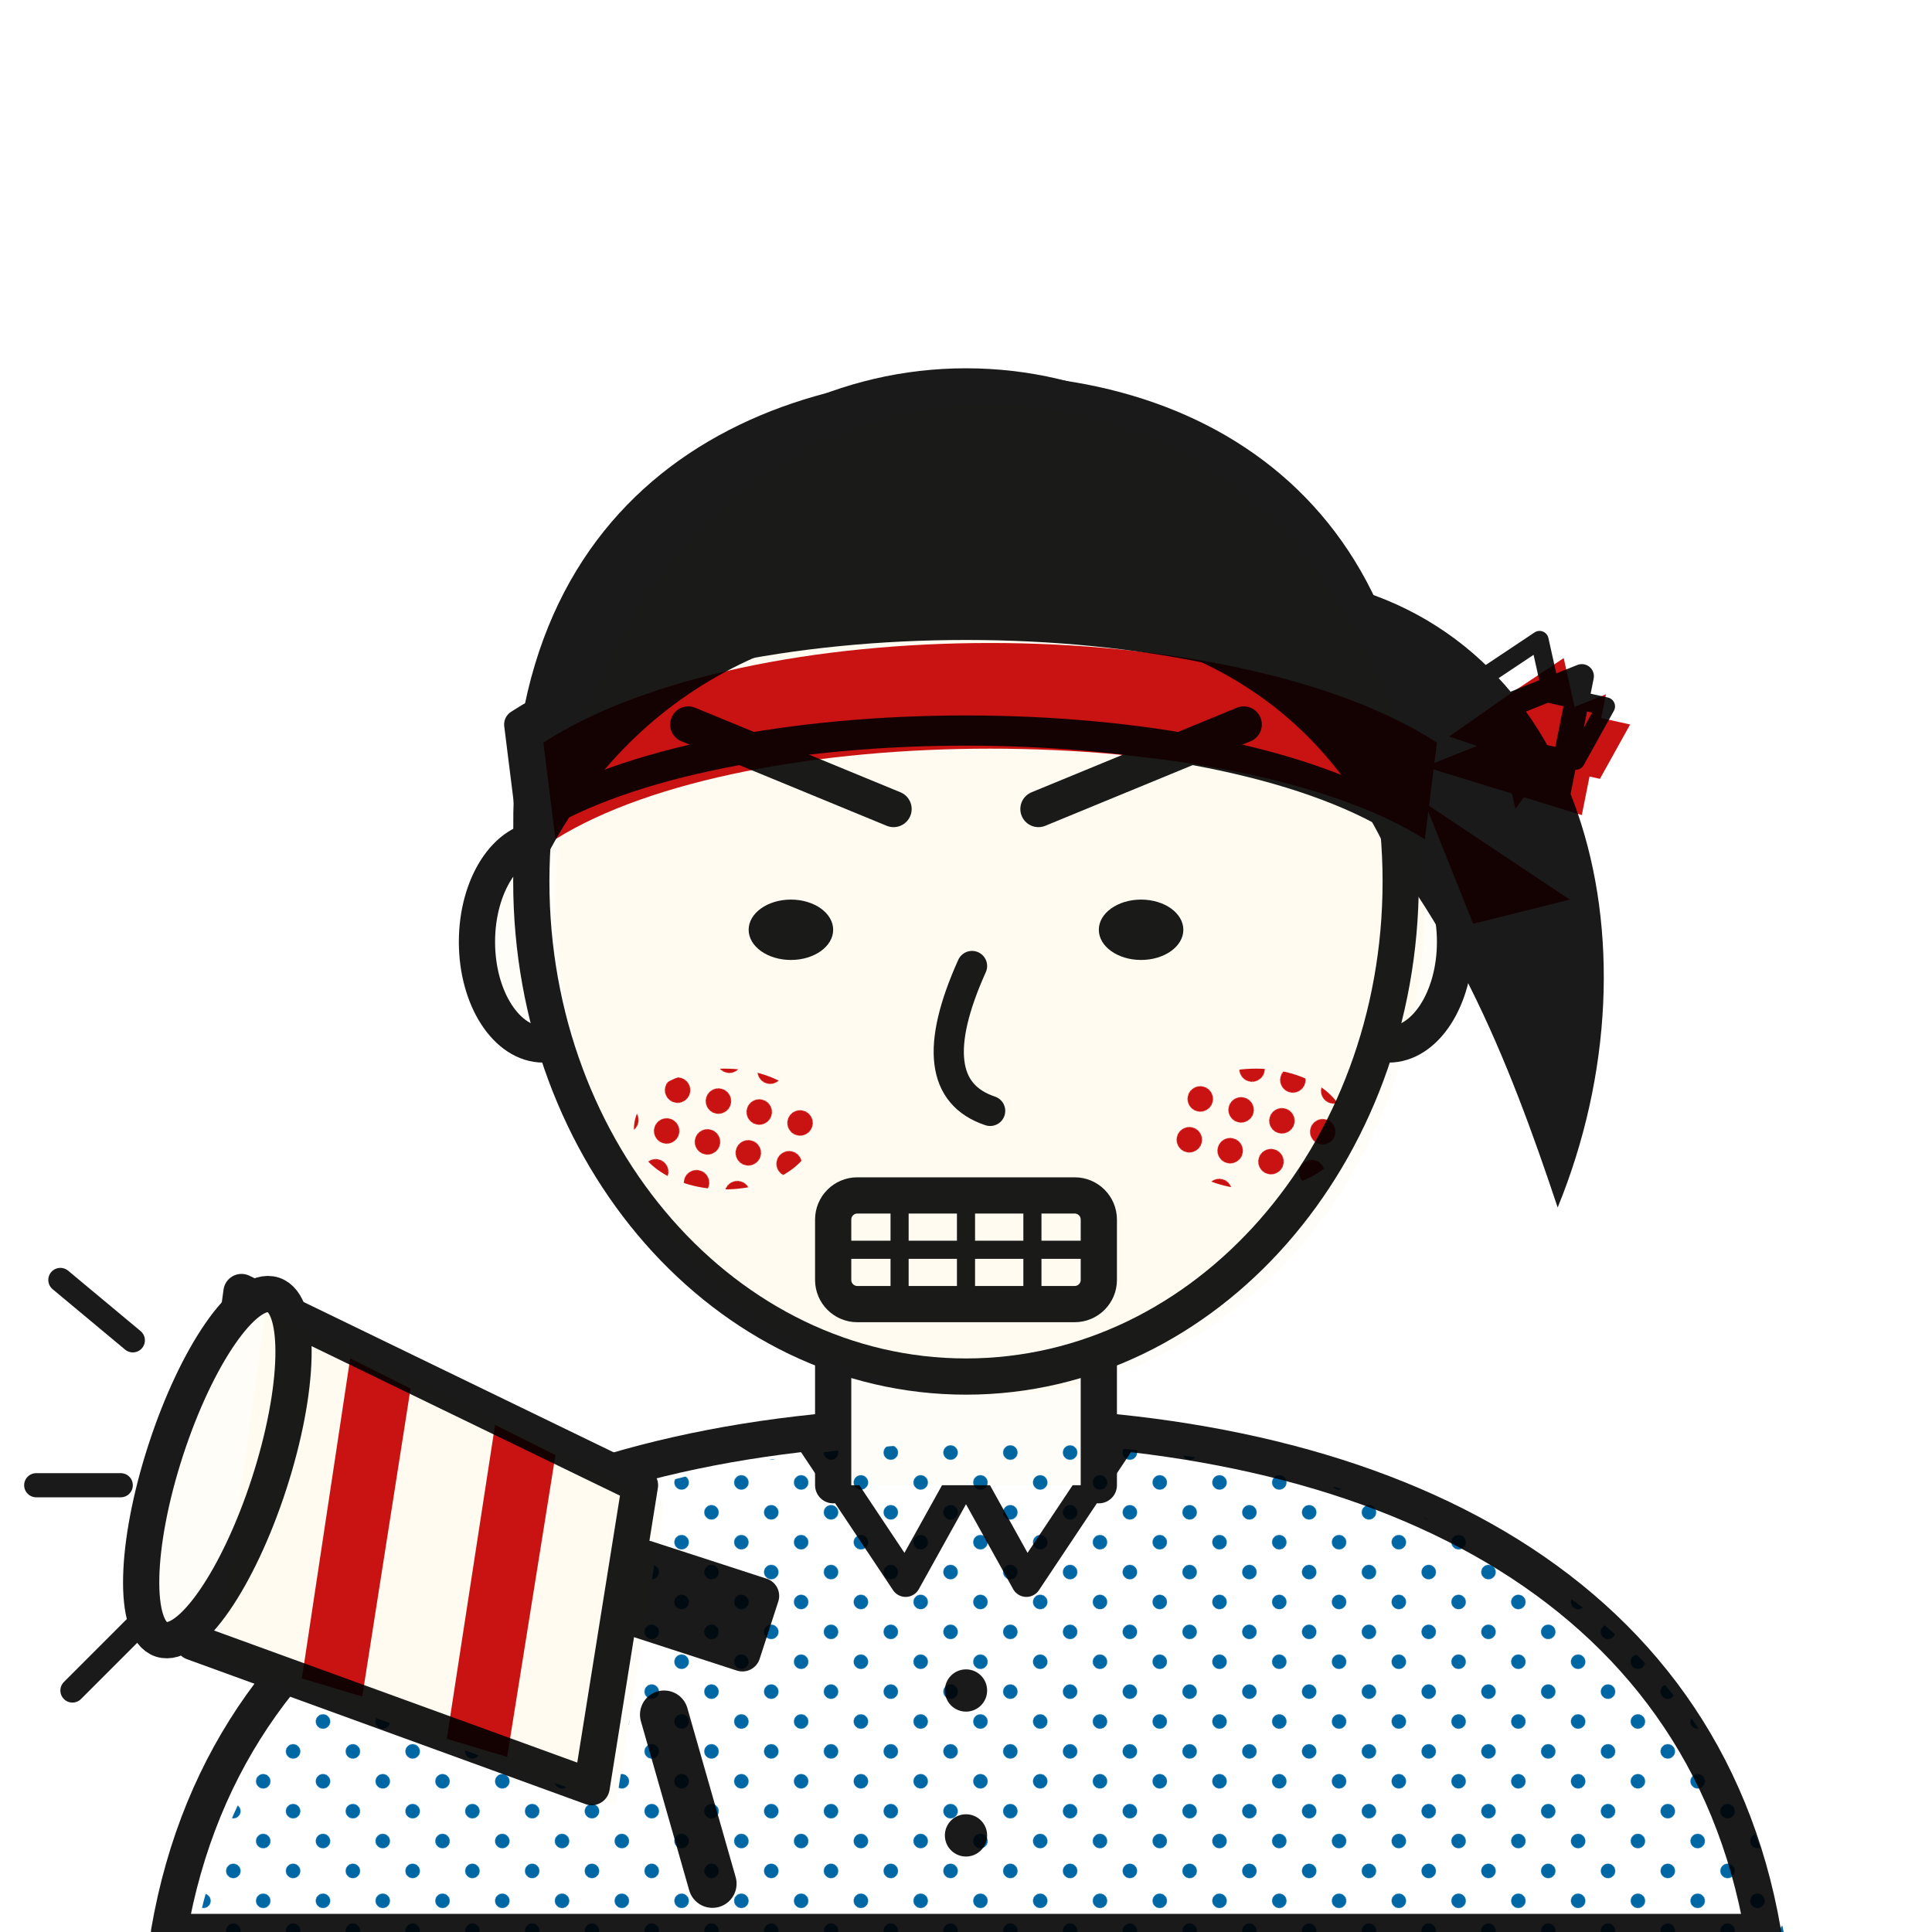
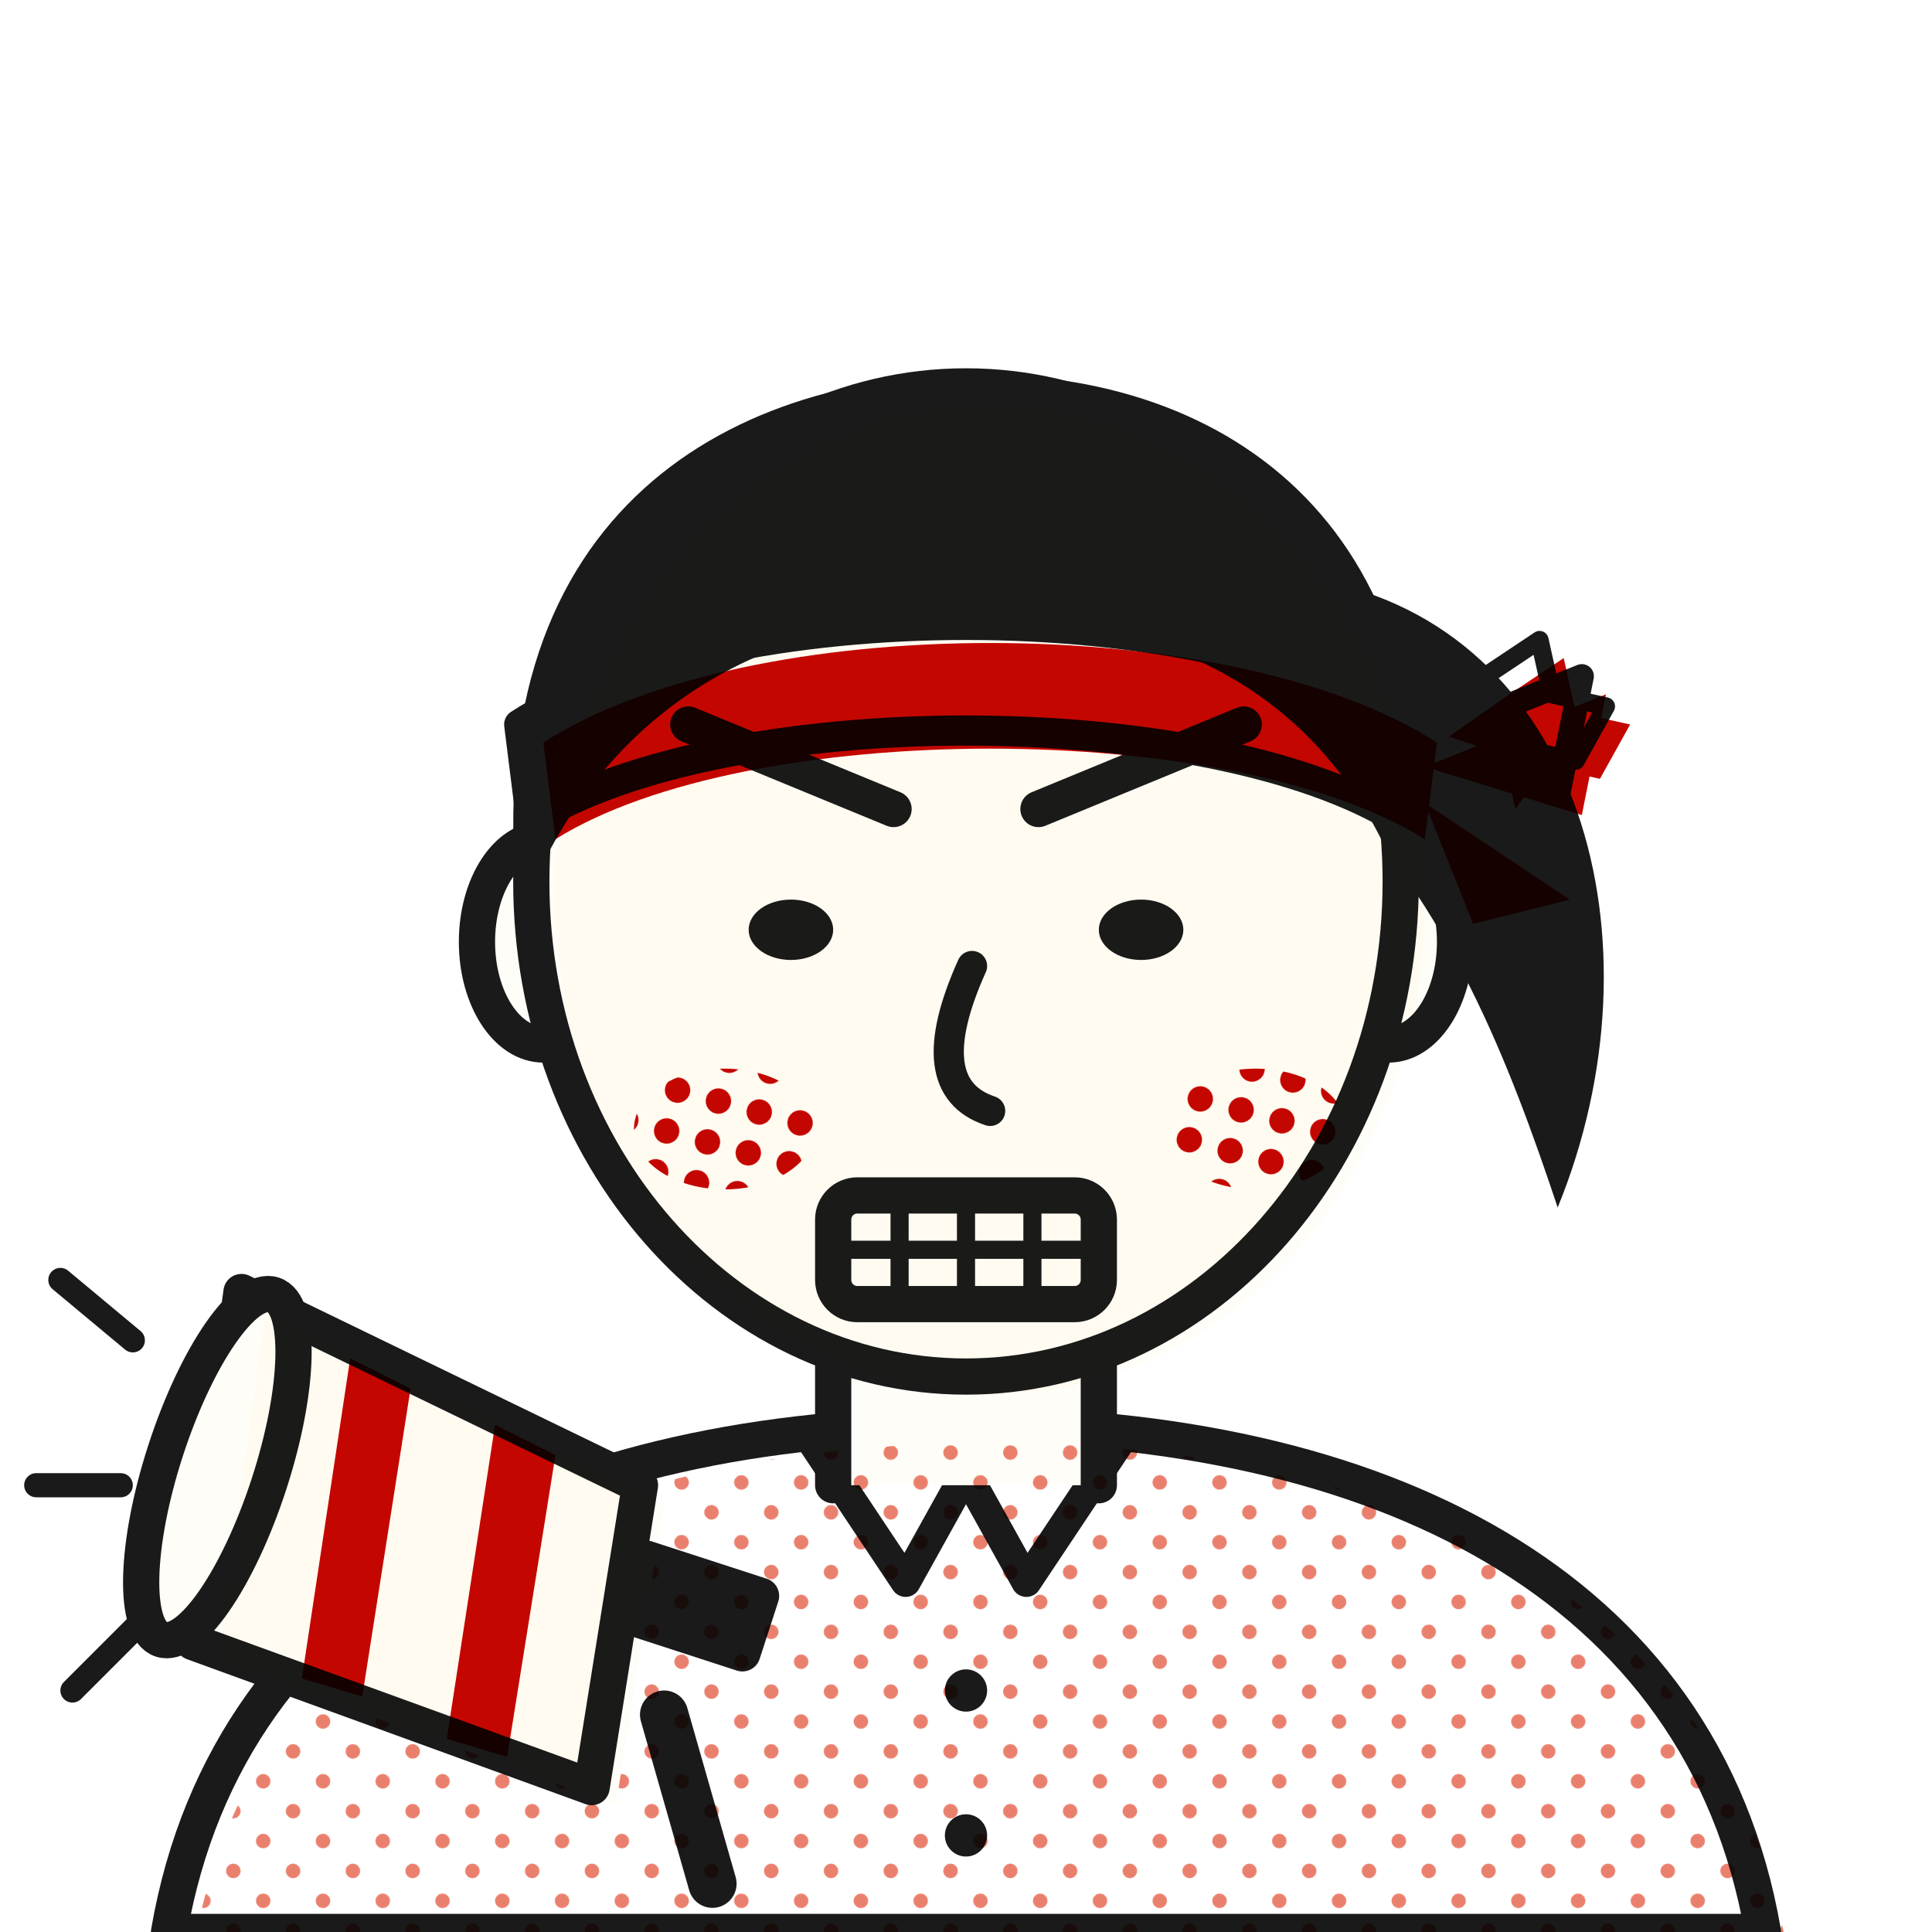
<svg xmlns="http://www.w3.org/2000/svg" viewBox="0 0 320 320" width="320" height="320" role="img" aria-labelledby="t">
  <defs>
    <pattern id="ht-red" width="7" height="7" patternUnits="userSpaceOnUse" patternTransform="rotate(15)">
-       <circle cx="3.5" cy="3.5" r="2.1" fill="#c91212" />
+       <circle cx="3.5" cy="3.5" r="2.1" fill="#c30700" />
    </pattern>
    <pattern id="ht-red-light" width="7" height="7" patternUnits="userSpaceOnUse" patternTransform="rotate(15)">
-       <circle cx="3.5" cy="3.5" r="1.2" fill="#c91212" />
+       <circle cx="3.5" cy="3.5" r="1.2" fill="#c30700" />
    </pattern>
-     <pattern id="ht-blue" width="7" height="7" patternUnits="userSpaceOnUse" patternTransform="rotate(45)">
-       <circle cx="3.5" cy="3.5" r="2.1" fill="#0067a5" />
+     <pattern id="ht-pink" width="7" height="7" patternUnits="userSpaceOnUse" patternTransform="rotate(45)">
+       <circle cx="3.5" cy="3.5" r="2.1" fill="#e9806e" />
    </pattern>
-     <pattern id="ht-blue-light" width="7" height="7" patternUnits="userSpaceOnUse" patternTransform="rotate(45)">
-       <circle cx="3.5" cy="3.5" r="1.2" fill="#0067a5" />
+     <pattern id="ht-pink-light" width="7" height="7" patternUnits="userSpaceOnUse" patternTransform="rotate(45)">
+       <circle cx="3.5" cy="3.5" r="1.2" fill="#e9806e" />
    </pattern>
    <pattern id="ht-ink" width="6" height="6" patternUnits="userSpaceOnUse" patternTransform="rotate(75)">
      <circle cx="3" cy="3" r="1.1" fill="#1a1a1a" />
    </pattern>
    <pattern id="hatch-ink" width="8" height="8" patternUnits="userSpaceOnUse" patternTransform="rotate(45)">
      <rect width="2.2" height="8" fill="#1a1a1a" />
    </pattern>
    <pattern id="hatch-red" width="8" height="8" patternUnits="userSpaceOnUse" patternTransform="rotate(-45)">
-       <rect width="2.6" height="8" fill="#c91212" />
+       <rect width="2.6" height="8" fill="#c30700" />
    </pattern>
  </defs>
  <g transform="translate(4 3)" style="mix-blend-mode:multiply">
-     <path d="M28 320 C38 262 92 236 160 236 C228 236 282 262 292 320 Z" fill="url(#ht-blue-light)" />
+     <path d="M28 320 C38 262 92 236 160 236 C228 236 282 262 292 320 Z" fill="url(#ht-pink-light)" />
    <ellipse cx="160" cy="146" rx="72" ry="82" fill="#fffdf8" />
-     <path d="M86 120 C120 98 200 98 234 120 L232 136 C200 116 120 116 88 136 Z" fill="#c91212" />
-     <path d="M232 124 L262 112 L258 132 Z M232 130 L256 146 L240 150 Z" fill="#c91212" />
-     <path d="M246 112 l9 -6 l2 9 l9 2 l-5 9 l-9 -2 l-5 7 l-2 -9 l-9 -3 z" fill="#c91212" />
+     <path d="M86 120 C120 98 200 98 234 120 L232 136 C200 116 120 116 88 136 Z" fill="#c30700" />
+     <path d="M232 124 L262 112 L258 132 Z M232 130 L256 146 L240 150 Z" fill="#c30700" />
+     <path d="M246 112 l9 -6 l2 9 l9 2 l-5 9 l-9 -2 l-5 7 l-2 -9 l-9 -3 z" fill="#c30700" />
    <ellipse cx="116" cy="184" rx="15" ry="10" fill="url(#ht-red)" />
    <ellipse cx="204" cy="184" rx="15" ry="10" fill="url(#ht-red)" />
    <g transform="translate(14 0)">
      <path d="M26 214 L92 246 L84 296 L18 272 Z" fill="#fffdf8" />
-       <path d="M40 222 L50 227 L42 278 L32 275 Z M64 233 L74 238 L66 288 L56 285 Z" fill="#c91212" />
+       <path d="M40 222 L50 227 L42 278 L32 275 Z M64 233 L74 238 L66 288 L56 285 Z" fill="#c30700" />
    </g>
  </g>
  <g style="mix-blend-mode:multiply" stroke-linecap="round" stroke-linejoin="round">
    <path d="M28 320 C38 262 92 236 160 236 C228 236 282 262 292 320 Z" fill="none" stroke="#1a1a1a" stroke-width="6" />
    <path d="M134 238 L150 262 L160 244 L170 262 L186 238" fill="none" stroke="#1a1a1a" stroke-width="5" />
    <circle cx="160" cy="280" r="3.5" fill="#1a1a1a" />
    <circle cx="160" cy="304" r="3.5" fill="#1a1a1a" />
    <path d="M138 214 L138 246 L182 246 L182 214 Z" fill="#fffdf8" />
    <path d="M138 214 L138 246 M182 214 L182 246" fill="none" stroke="#1a1a1a" stroke-width="6" />
    <ellipse cx="90" cy="156" rx="11" ry="17" fill="#fffdf8" stroke="#1a1a1a" stroke-width="6" />
    <ellipse cx="230" cy="156" rx="11" ry="17" fill="#fffdf8" stroke="#1a1a1a" stroke-width="6" />
    <path d="M218 96 C262 104 276 156 258 200 C250 176 240 150 220 130 Z" fill="#1a1a1a" />
    <ellipse cx="160" cy="146" rx="72" ry="82" fill="#fffdf8" stroke="#1a1a1a" stroke-width="6" />
    <path d="M86 152 C78 86 120 62 162 62 C206 62 242 90 234 152 C224 120 200 102 160 102 C124 102 98 120 86 152 Z" fill="#1a1a1a" />
    <path d="M86 120 C120 98 200 98 234 120 L232 136 C200 116 120 116 88 136 Z" fill="none" stroke="#1a1a1a" stroke-width="5" />
    <path d="M232 124 L262 112 L258 132 Z M232 130 L256 146 L240 150 Z" fill="none" stroke="#1a1a1a" stroke-width="4" />
    <path d="M114 120 L148 134 M172 134 L206 120" fill="none" stroke="#1a1a1a" stroke-width="6" />
    <ellipse cx="131" cy="154" rx="7" ry="5" fill="#1a1a1a" />
    <ellipse cx="189" cy="154" rx="7" ry="5" fill="#1a1a1a" />
    <rect x="138" y="198" width="44" height="18" rx="4" fill="#fffdf8" stroke="#1a1a1a" stroke-width="6" />
    <path d="M149 198 L149 216 M160 198 L160 216 M171 198 L171 216 M138 207 L182 207" fill="none" stroke="#1a1a1a" stroke-width="3" />
    <path d="M246 112 l9 -6 l2 9 l9 2 l-5 9 l-9 -2 l-5 7 l-2 -9 l-9 -3 z" fill="none" stroke="#1a1a1a" stroke-width="3" />
    <path d="M161 160 Q152 180 164 184" fill="none" stroke="#1a1a1a" stroke-width="5" />
    <g transform="translate(14 0)">
      <path d="M26 214 L92 246 L84 296 L18 272 Z" fill="#fffdf8" />
      <path d="M26 214 L92 246 L84 296 L18 272 Z" fill="none" stroke="#1a1a1a" stroke-width="6" />
      <ellipse cx="22" cy="243" rx="9" ry="30" fill="#fffdf8" stroke="#1a1a1a" stroke-width="6" transform="rotate(18 22 243)" />
      <rect x="88" y="258" width="26" height="16" rx="3" fill="#1a1a1a" transform="rotate(18 101 266)" />
      <path d="M96 284 L104 312" fill="none" stroke="#1a1a1a" stroke-width="8" />
      <path d="M8 222 L-4 212 M6 246 L-8 246 M10 268 L-2 280" fill="none" stroke="#1a1a1a" stroke-width="4" />
    </g>
  </g>
</svg>
